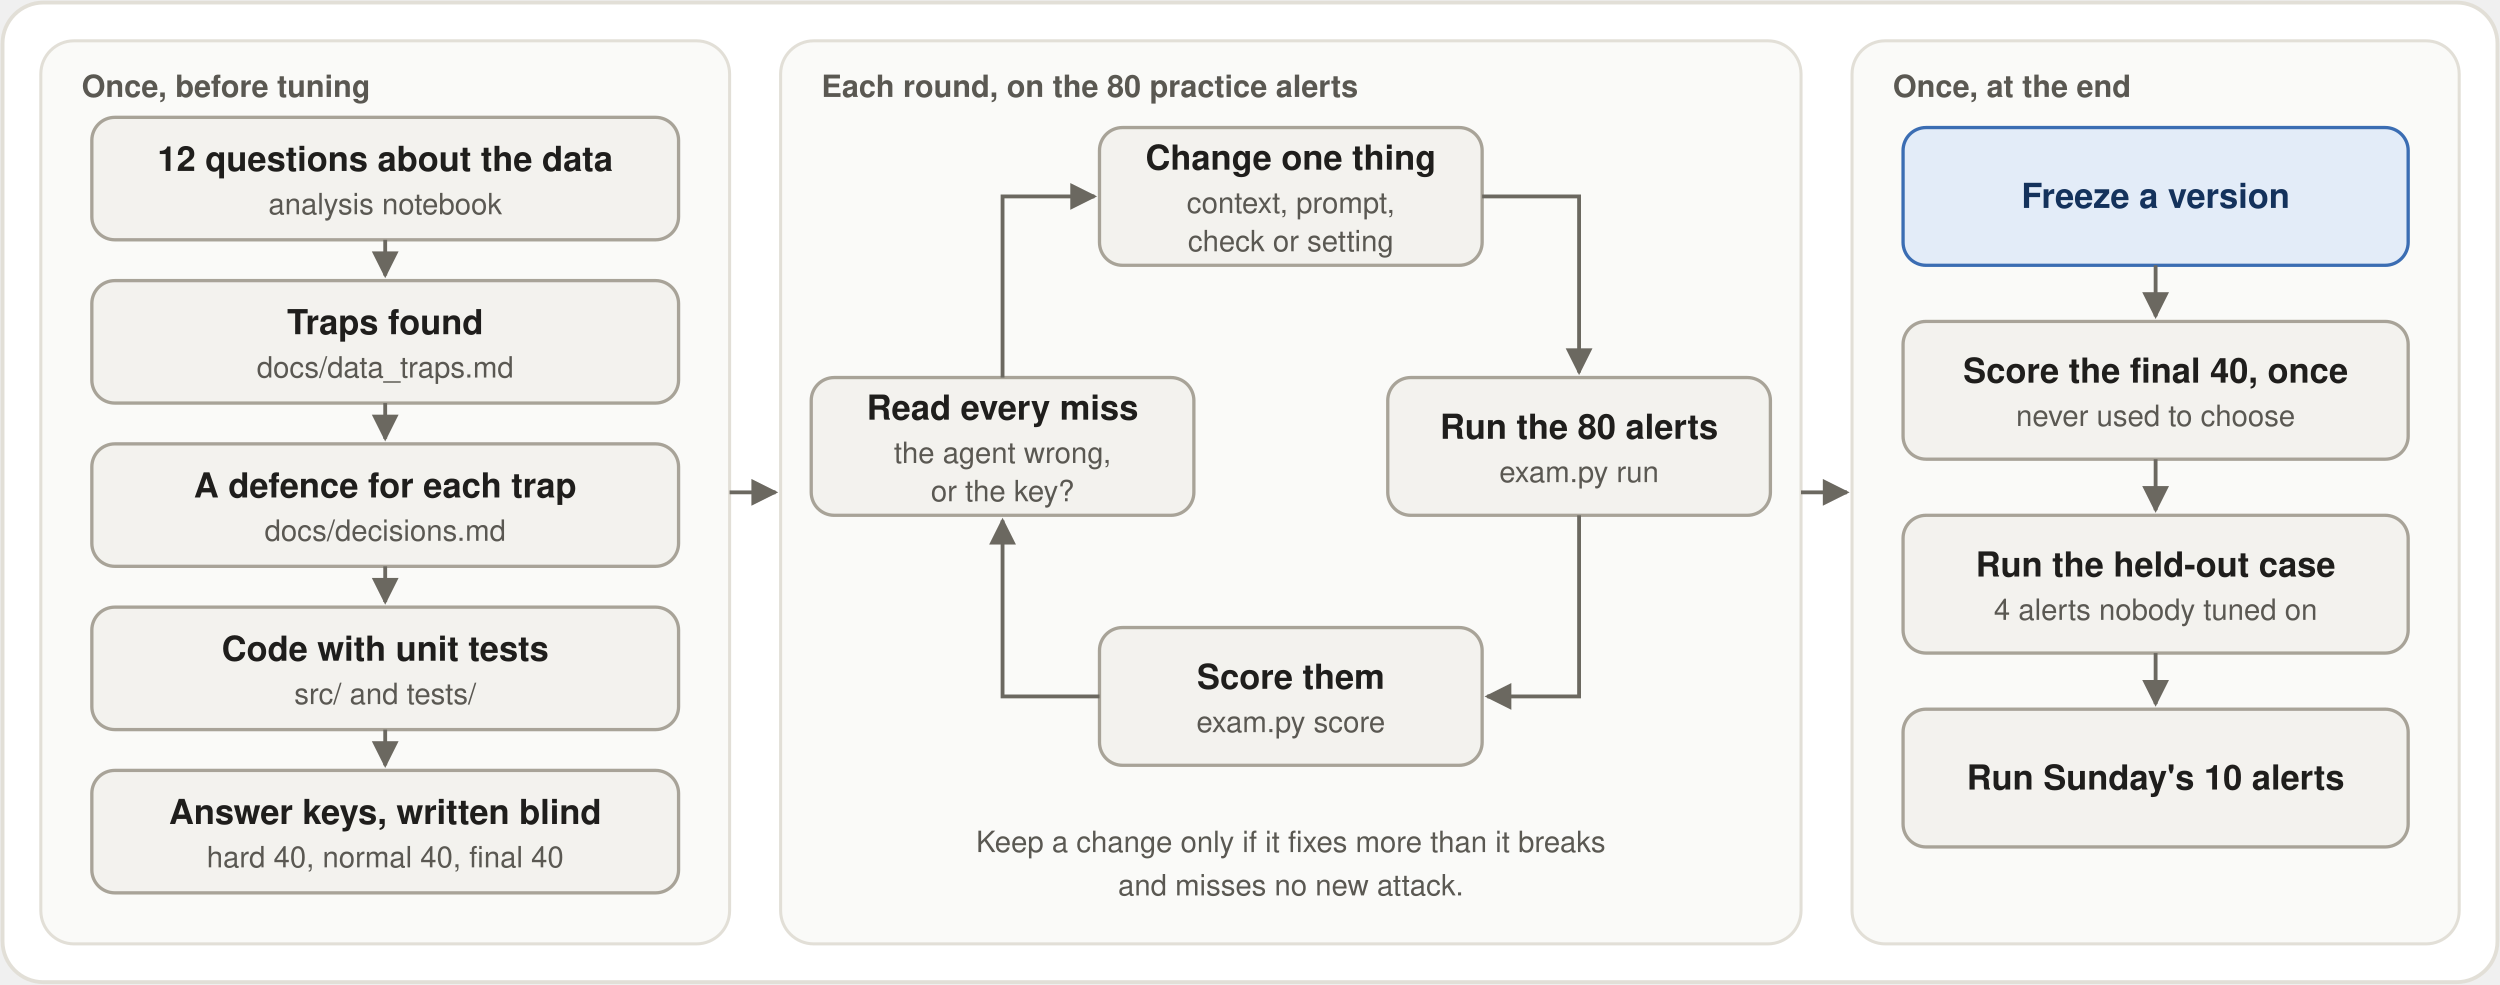
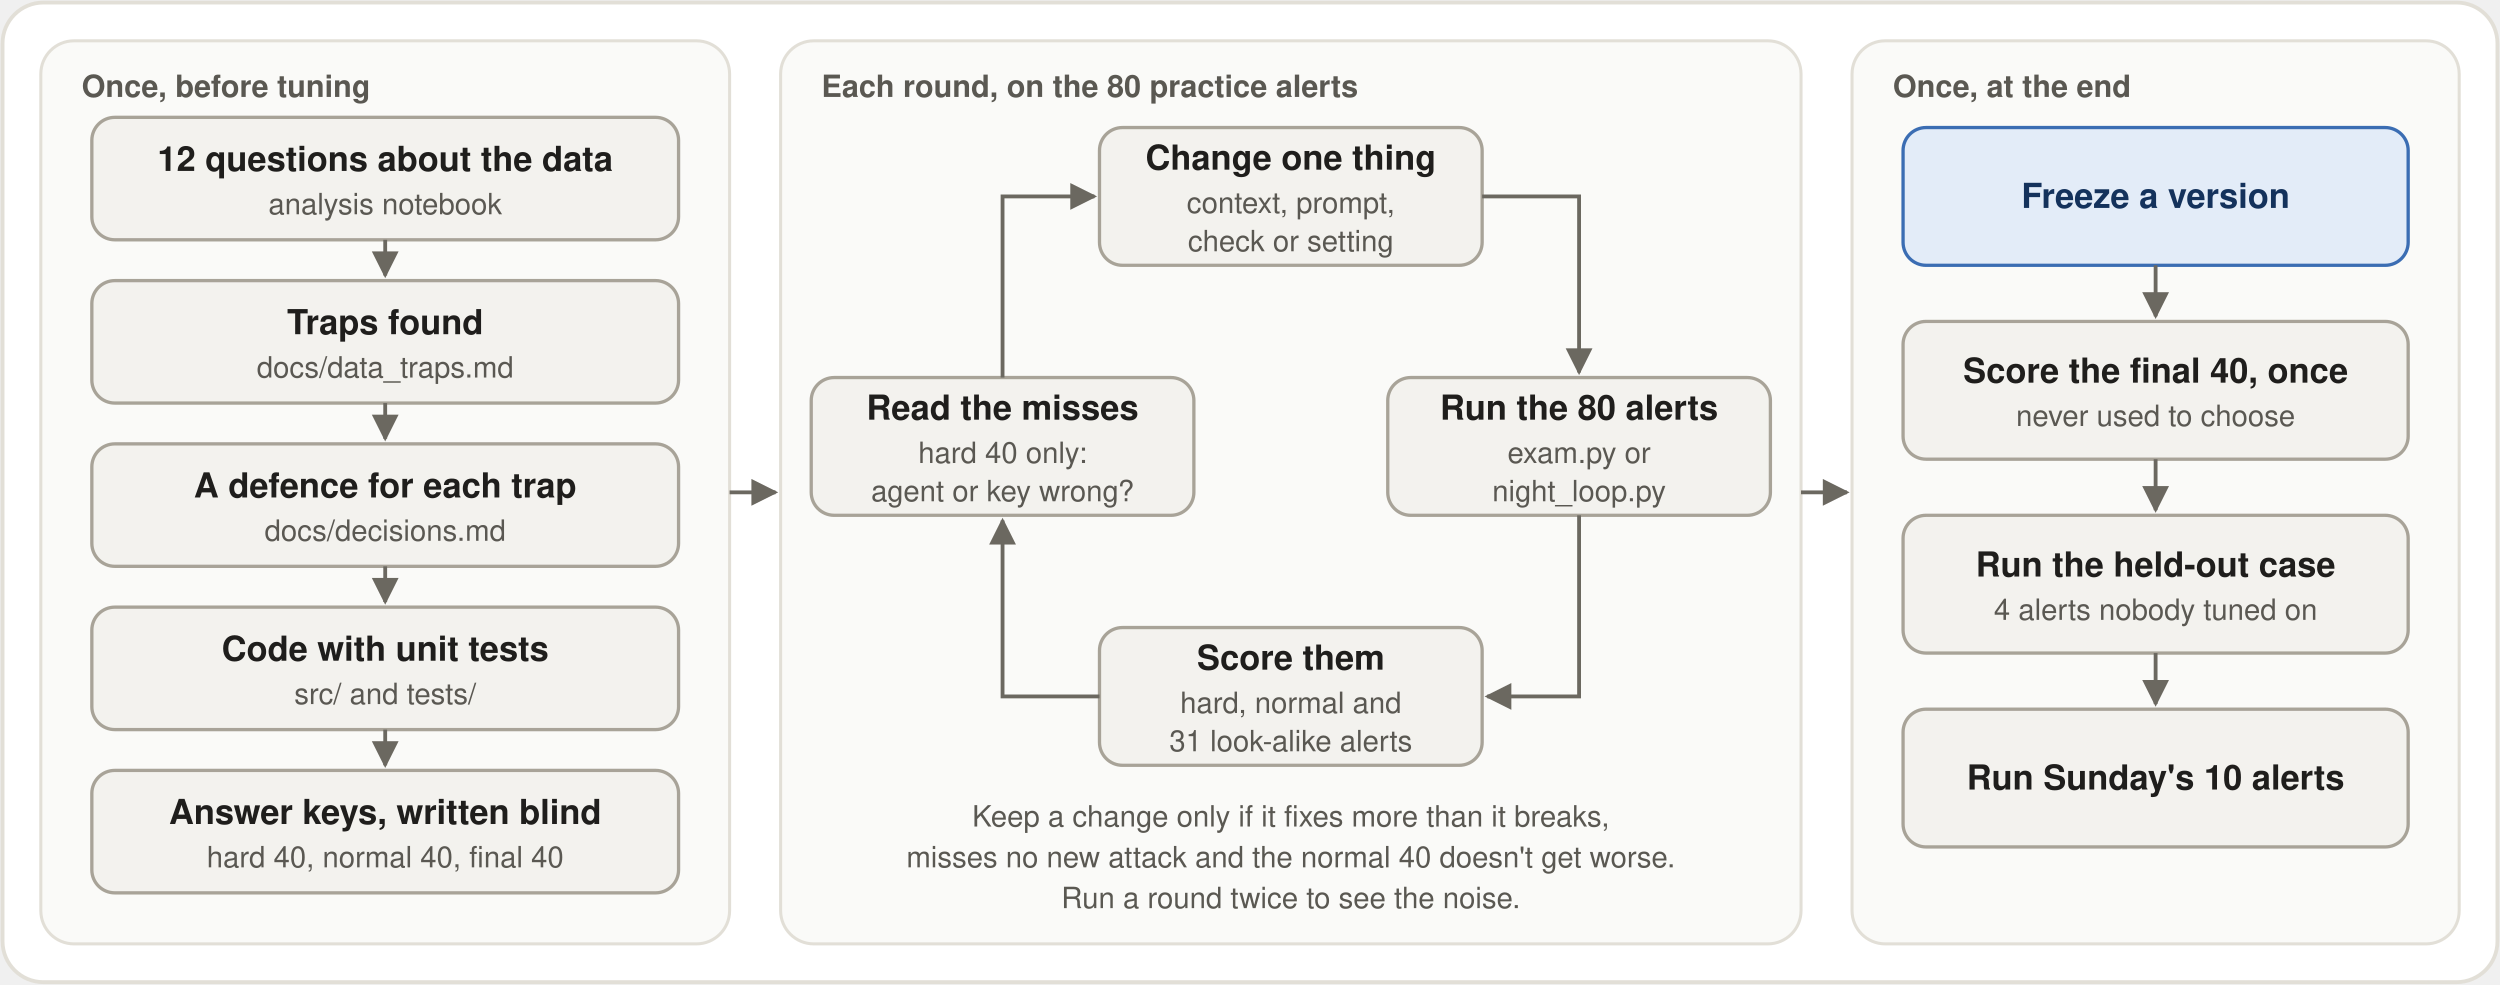
<svg xmlns="http://www.w3.org/2000/svg" viewBox="0 0 980 386" width="980" height="386" role="img" aria-label="How we build the agent: groundwork once, then rounds of change, run, score and read every miss on 80 practice alerts, then a frozen version scored once on the final 40, the held-out case and Sunday's alerts.">
  <defs>
    <marker id="arrow" viewBox="0 0 10 10" refX="9" refY="5" markerWidth="7" markerHeight="7" orient="auto-start-reverse">
      <path d="M0,0 L10,5 L0,10 z" fill="#6B6860" />
    </marker>
  </defs>
  <rect x="1" y="1" width="978" height="384" rx="16" fill="#FFFFFF" stroke="#E2DFD7" stroke-width="1.5" />
  <g font-family="-apple-system, BlinkMacSystemFont, 'Segoe UI', 'Helvetica Neue', Helvetica, Arial, sans-serif">
    <rect x="16" y="16" width="270" height="354" rx="13" fill="#FAFAF8" stroke="#E2DFD7" stroke-width="1.2" />
    <text x="32" y="38" font-size="12" font-weight="600" fill="#5A5852" text-anchor="start">Once, before tuning</text>
    <rect x="36" y="46" width="230" height="48" rx="9" fill="#F3F2EE" stroke="#A8A398" stroke-width="1.3" />
    <text x="151.0" y="67.0" font-size="13.5" font-weight="600" fill="#1F1E1C" text-anchor="middle">12 questions about the data</text>
    <text x="151.0" y="84.0" font-size="11.5" font-weight="400" fill="#5A5852" text-anchor="middle">analysis notebook</text>
    <rect x="36" y="110" width="230" height="48" rx="9" fill="#F3F2EE" stroke="#A8A398" stroke-width="1.3" />
    <text x="151.0" y="131.0" font-size="13.5" font-weight="600" fill="#1F1E1C" text-anchor="middle">Traps found</text>
    <text x="151.0" y="148.0" font-size="11.5" font-weight="400" fill="#5A5852" text-anchor="middle">docs/data_traps.md</text>
    <path d="M151,94 L151,108" fill="none" stroke="#6B6860" stroke-width="1.5" marker-end="url(#arrow)" />
    <rect x="36" y="174" width="230" height="48" rx="9" fill="#F3F2EE" stroke="#A8A398" stroke-width="1.3" />
    <text x="151.0" y="195.0" font-size="13.5" font-weight="600" fill="#1F1E1C" text-anchor="middle">A defence for each trap</text>
    <text x="151.0" y="212.0" font-size="11.5" font-weight="400" fill="#5A5852" text-anchor="middle">docs/decisions.md</text>
    <path d="M151,158 L151,172" fill="none" stroke="#6B6860" stroke-width="1.5" marker-end="url(#arrow)" />
    <rect x="36" y="238" width="230" height="48" rx="9" fill="#F3F2EE" stroke="#A8A398" stroke-width="1.3" />
    <text x="151.0" y="259.0" font-size="13.5" font-weight="600" fill="#1F1E1C" text-anchor="middle">Code with unit tests</text>
    <text x="151.0" y="276.0" font-size="11.5" font-weight="400" fill="#5A5852" text-anchor="middle">src/ and tests/</text>
    <path d="M151,222 L151,236" fill="none" stroke="#6B6860" stroke-width="1.5" marker-end="url(#arrow)" />
    <rect x="36" y="302" width="230" height="48" rx="9" fill="#F3F2EE" stroke="#A8A398" stroke-width="1.3" />
    <text x="151.0" y="323.0" font-size="13.5" font-weight="600" fill="#1F1E1C" text-anchor="middle">Answer keys, written blind</text>
    <text x="151.0" y="340.0" font-size="11.5" font-weight="400" fill="#5A5852" text-anchor="middle">hard 40, normal 40, final 40</text>
    <path d="M151,286 L151,300" fill="none" stroke="#6B6860" stroke-width="1.5" marker-end="url(#arrow)" />
    <rect x="306" y="16" width="400" height="354" rx="13" fill="#FAFAF8" stroke="#E2DFD7" stroke-width="1.2" />
    <text x="322" y="38" font-size="12" font-weight="600" fill="#5A5852" text-anchor="start">Each round, on the 80 practice alerts</text>
    <rect x="431" y="50" width="150" height="54" rx="9" fill="#F3F2EE" stroke="#A8A398" stroke-width="1.3" />
    <text x="506.0" y="66.5" font-size="13.5" font-weight="600" fill="#1F1E1C" text-anchor="middle">Change one thing</text>
    <text x="506.0" y="83.5" font-size="11.5" font-weight="400" fill="#5A5852" text-anchor="middle">context, prompt,</text>
    <text x="506.0" y="98.5" font-size="11.5" font-weight="400" fill="#5A5852" text-anchor="middle">check or setting</text>
    <rect x="544" y="148" width="150" height="54" rx="9" fill="#F3F2EE" stroke="#A8A398" stroke-width="1.3" />
-     <text x="619.0" y="172.0" font-size="13.5" font-weight="600" fill="#1F1E1C" text-anchor="middle">Run the 80 alerts</text>
-     <text x="619.0" y="189.0" font-size="11.5" font-weight="400" fill="#5A5852" text-anchor="middle">exam.py run</text>
+     <text x="619.0" y="164.5" font-size="13.5" font-weight="600" fill="#1F1E1C" text-anchor="middle">Run the 80 alerts</text>
+     <text x="619.0" y="181.5" font-size="11.5" font-weight="400" fill="#5A5852" text-anchor="middle">exam.py or</text>
+     <text x="619.0" y="196.5" font-size="11.5" font-weight="400" fill="#5A5852" text-anchor="middle">night_loop.py</text>
    <rect x="431" y="246" width="150" height="54" rx="9" fill="#F3F2EE" stroke="#A8A398" stroke-width="1.3" />
-     <text x="506.0" y="270.0" font-size="13.5" font-weight="600" fill="#1F1E1C" text-anchor="middle">Score them</text>
-     <text x="506.0" y="287.0" font-size="11.5" font-weight="400" fill="#5A5852" text-anchor="middle">exam.py score</text>
+     <text x="506.0" y="262.5" font-size="13.5" font-weight="600" fill="#1F1E1C" text-anchor="middle">Score them</text>
+     <text x="506.0" y="279.5" font-size="11.5" font-weight="400" fill="#5A5852" text-anchor="middle">hard, normal and</text>
+     <text x="506.0" y="294.5" font-size="11.5" font-weight="400" fill="#5A5852" text-anchor="middle">31 look-alike alerts</text>
    <rect x="318" y="148" width="150" height="54" rx="9" fill="#F3F2EE" stroke="#A8A398" stroke-width="1.3" />
-     <text x="393.0" y="164.5" font-size="13.5" font-weight="600" fill="#1F1E1C" text-anchor="middle">Read every miss</text>
-     <text x="393.0" y="181.5" font-size="11.5" font-weight="400" fill="#5A5852" text-anchor="middle">the agent wrong,</text>
-     <text x="393.0" y="196.5" font-size="11.5" font-weight="400" fill="#5A5852" text-anchor="middle">or the key?</text>
+     <text x="393.0" y="164.5" font-size="13.5" font-weight="600" fill="#1F1E1C" text-anchor="middle">Read the misses</text>
+     <text x="393.0" y="181.5" font-size="11.5" font-weight="400" fill="#5A5852" text-anchor="middle">hard 40 only:</text>
+     <text x="393.0" y="196.5" font-size="11.5" font-weight="400" fill="#5A5852" text-anchor="middle">agent or key wrong?</text>
    <path d="M581,77 L619,77 L619,146" fill="none" stroke="#6B6860" stroke-width="1.5" marker-end="url(#arrow)" />
    <path d="M619,202 L619,273 L583,273" fill="none" stroke="#6B6860" stroke-width="1.5" marker-end="url(#arrow)" />
    <path d="M431,273 L393,273 L393,204" fill="none" stroke="#6B6860" stroke-width="1.5" marker-end="url(#arrow)" />
    <path d="M393,148 L393,77 L429,77" fill="none" stroke="#6B6860" stroke-width="1.5" marker-end="url(#arrow)" />
-     <text x="506" y="334" font-size="11.5" font-weight="400" fill="#5A5852" text-anchor="middle">Keep a change only if it fixes more than it breaks</text>
-     <text x="506" y="351" font-size="11.5" font-weight="400" fill="#5A5852" text-anchor="middle">and misses no new attack.</text>
+     <text x="506" y="324" font-size="11.5" font-weight="400" fill="#5A5852" text-anchor="middle">Keep a change only if it fixes more than it breaks,</text>
+     <text x="506" y="340" font-size="11.5" font-weight="400" fill="#5A5852" text-anchor="middle">misses no new attack and the normal 40 doesn't get worse.</text>
+     <text x="506" y="356" font-size="11.5" font-weight="400" fill="#5A5852" text-anchor="middle">Run a round twice to see the noise.</text>
    <rect x="726" y="16" width="238" height="354" rx="13" fill="#FAFAF8" stroke="#E2DFD7" stroke-width="1.2" />
    <text x="742" y="38" font-size="12" font-weight="600" fill="#5A5852" text-anchor="start">Once, at the end</text>
    <rect x="746" y="50" width="198" height="54" rx="9" fill="#E3ECF8" stroke="#3B6DB3" stroke-width="1.3" />
    <text x="845.0" y="81.5" font-size="13.5" font-weight="600" fill="#14325C" text-anchor="middle">Freeze a version</text>
    <rect x="746" y="126" width="198" height="54" rx="9" fill="#F3F2EE" stroke="#A8A398" stroke-width="1.3" />
    <text x="845.0" y="150.0" font-size="13.5" font-weight="600" fill="#1F1E1C" text-anchor="middle">Score the final 40, once</text>
    <text x="845.0" y="167.0" font-size="11.5" font-weight="400" fill="#5A5852" text-anchor="middle">never used to choose</text>
    <path d="M845,104 L845,124" fill="none" stroke="#6B6860" stroke-width="1.5" marker-end="url(#arrow)" />
    <rect x="746" y="202" width="198" height="54" rx="9" fill="#F3F2EE" stroke="#A8A398" stroke-width="1.3" />
    <text x="845.0" y="226.0" font-size="13.5" font-weight="600" fill="#1F1E1C" text-anchor="middle">Run the held-out case</text>
    <text x="845.0" y="243.0" font-size="11.5" font-weight="400" fill="#5A5852" text-anchor="middle">4 alerts nobody tuned on</text>
    <path d="M845,180 L845,200" fill="none" stroke="#6B6860" stroke-width="1.5" marker-end="url(#arrow)" />
    <rect x="746" y="278" width="198" height="54" rx="9" fill="#F3F2EE" stroke="#A8A398" stroke-width="1.3" />
    <text x="845.0" y="309.5" font-size="13.5" font-weight="600" fill="#1F1E1C" text-anchor="middle">Run Sunday's 10 alerts</text>
    <path d="M845,256 L845,276" fill="none" stroke="#6B6860" stroke-width="1.5" marker-end="url(#arrow)" />
    <path d="M286,193 L304,193" fill="none" stroke="#6B6860" stroke-width="1.5" marker-end="url(#arrow)" />
    <path d="M706,193 L724,193" fill="none" stroke="#6B6860" stroke-width="1.5" marker-end="url(#arrow)" />
  </g>
</svg>
